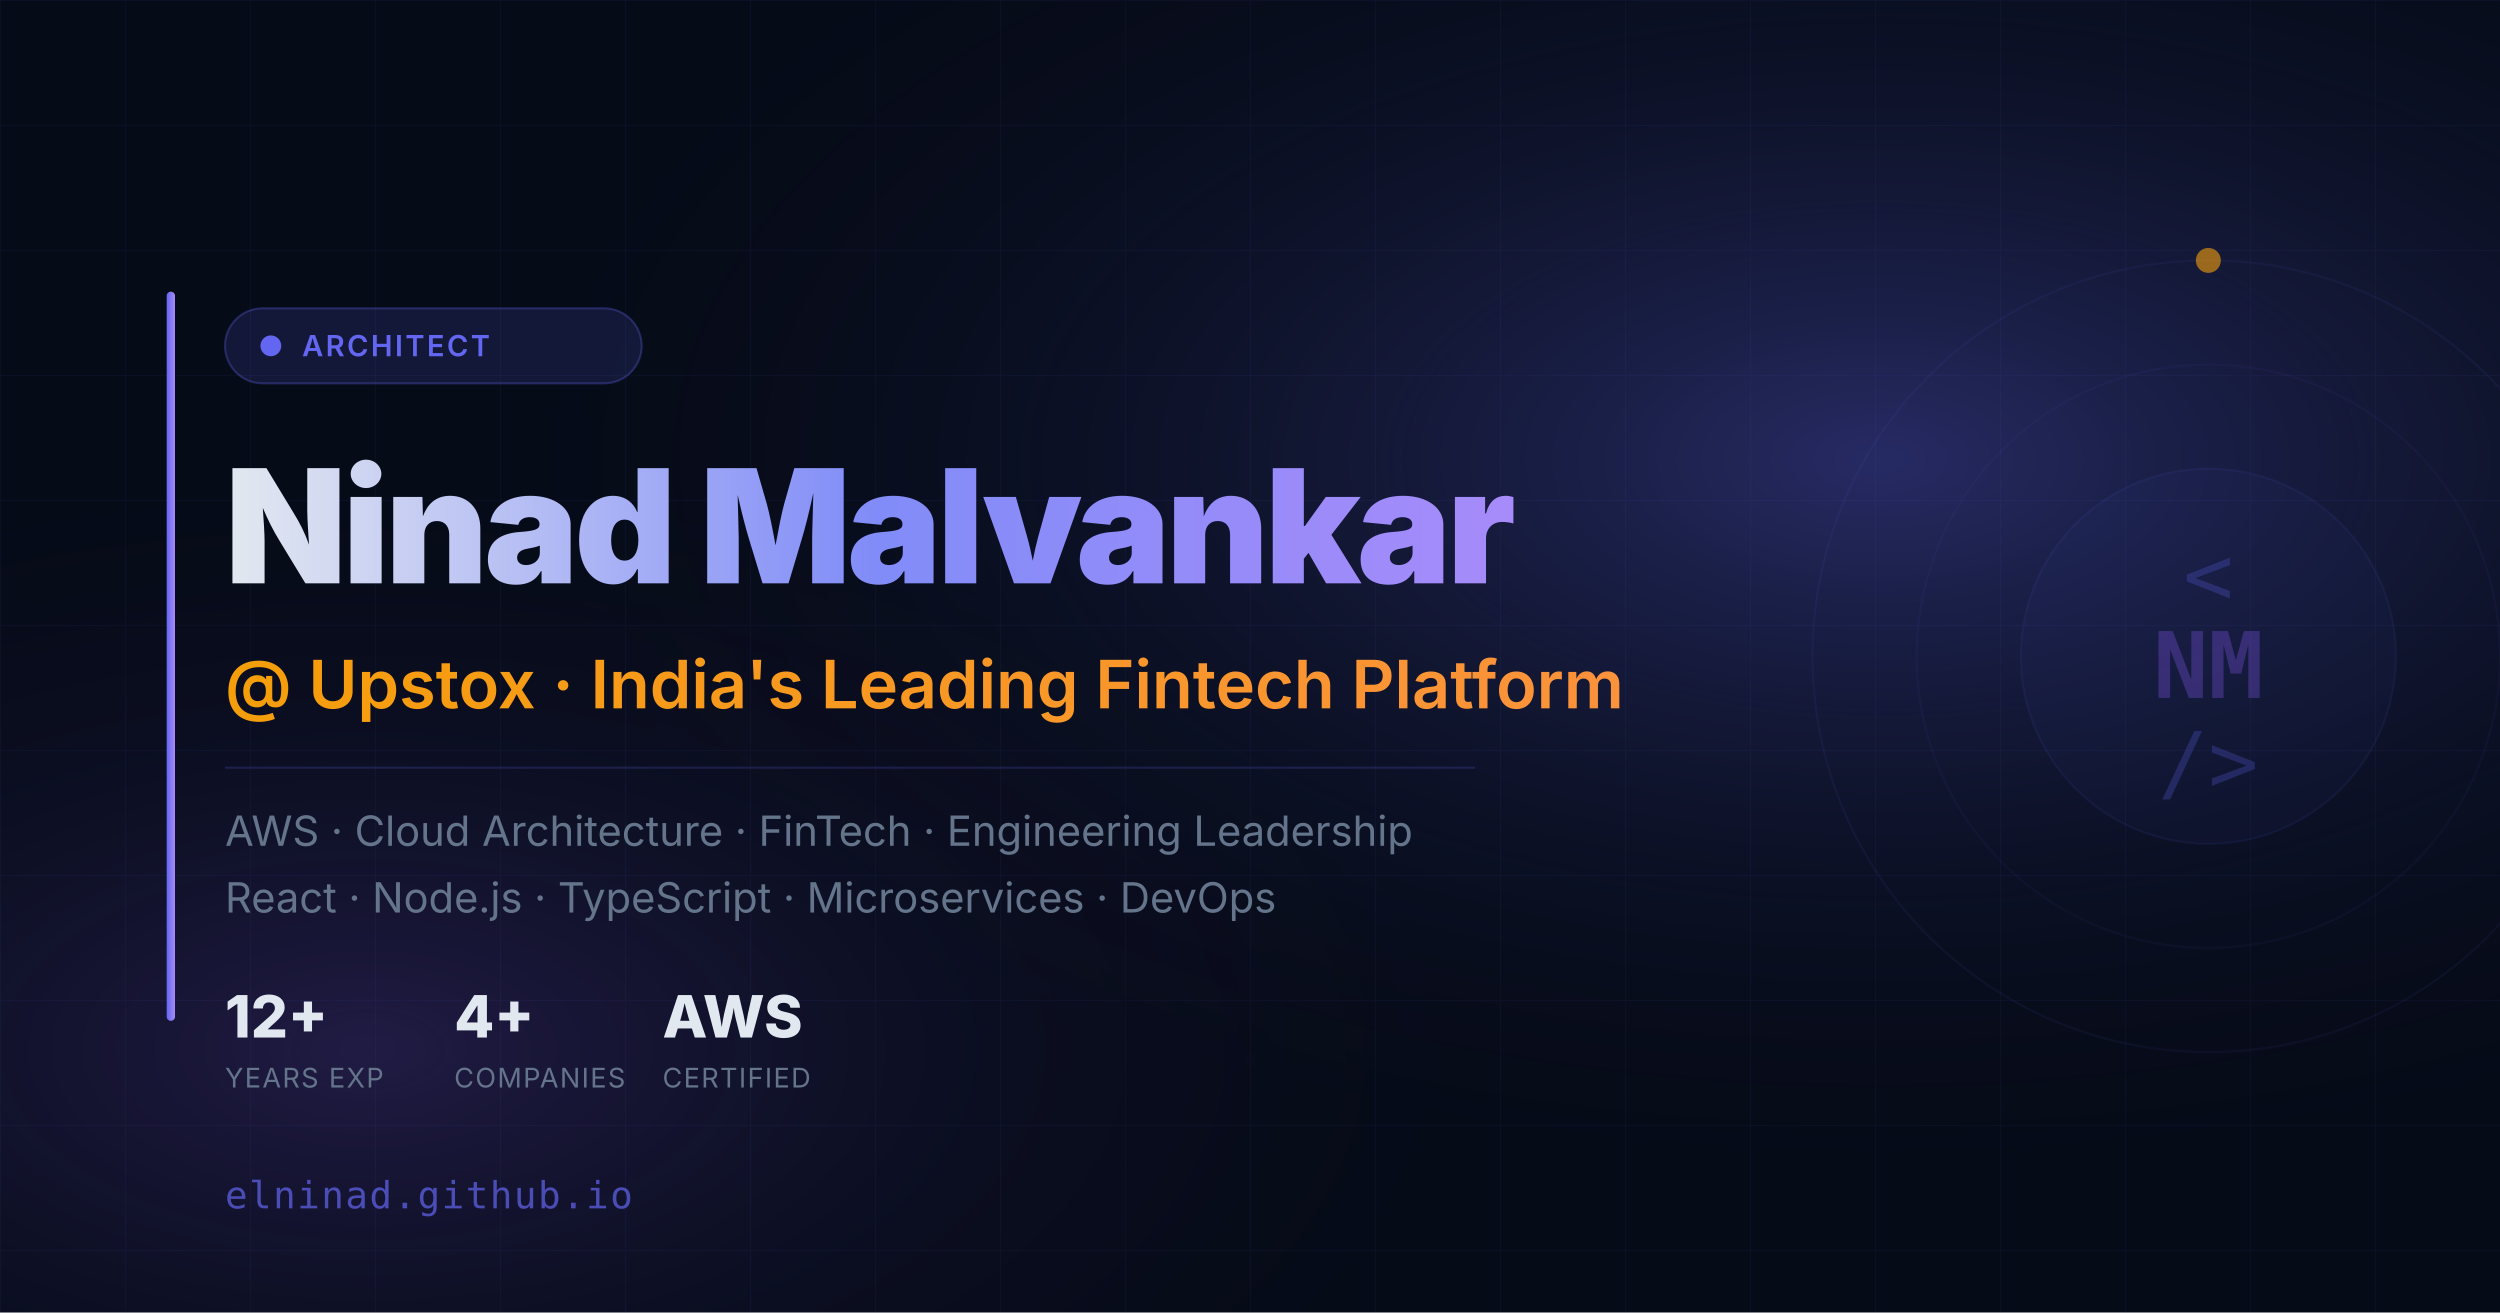
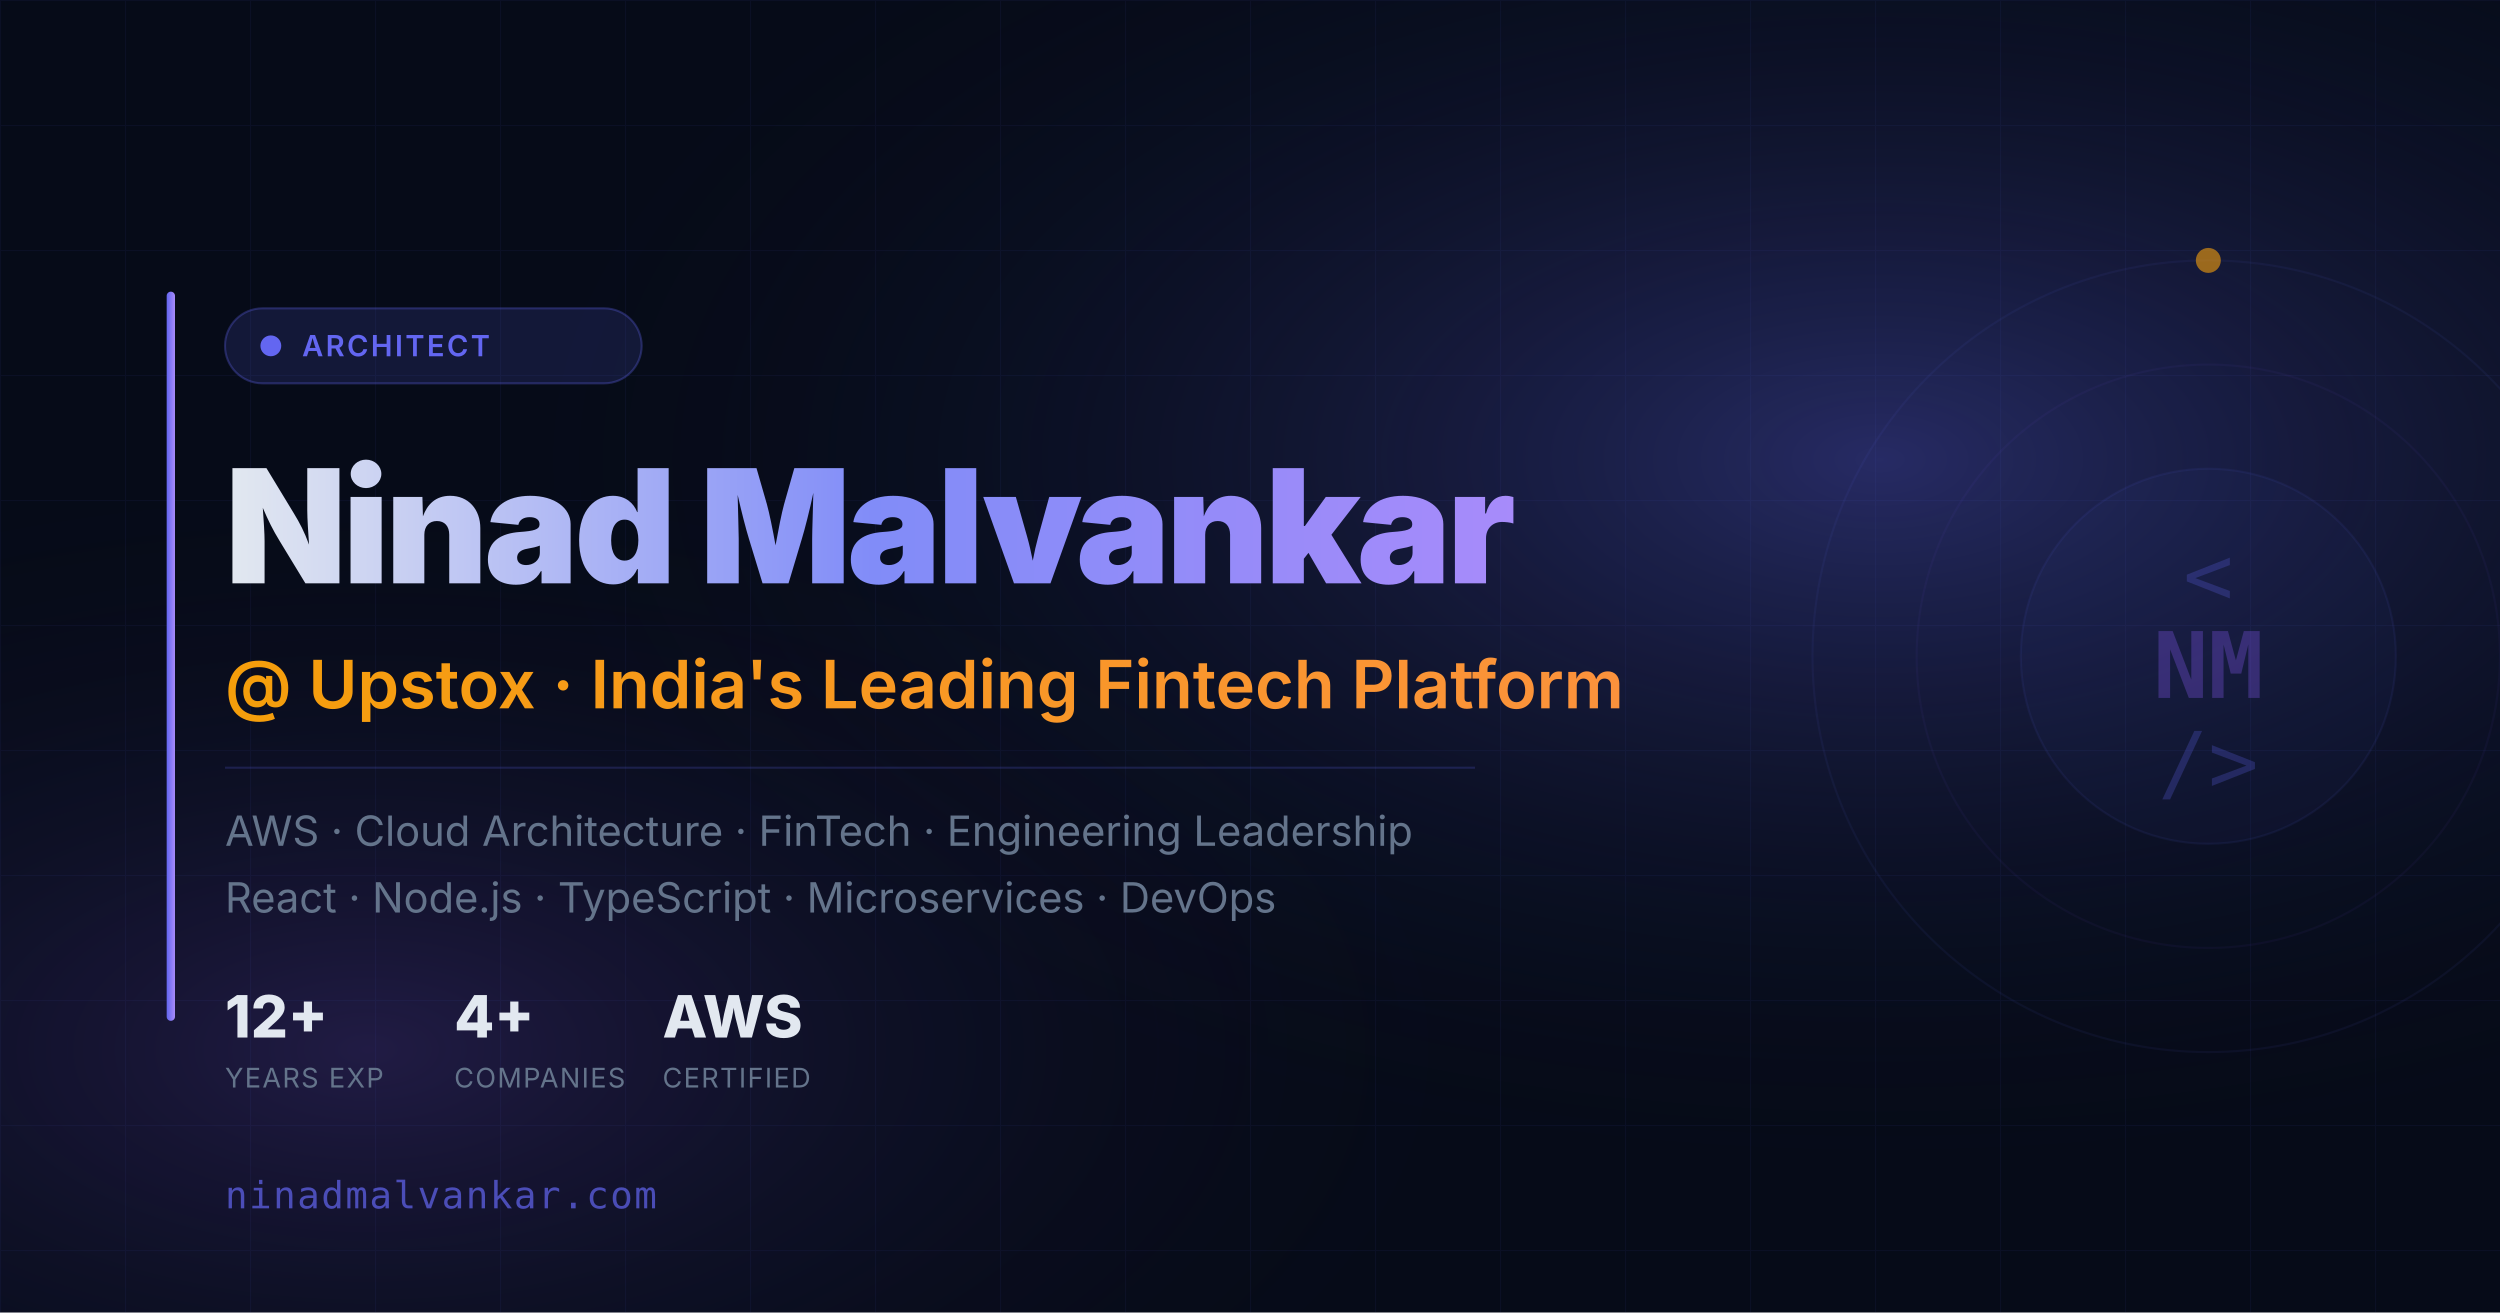
<svg xmlns="http://www.w3.org/2000/svg" width="1200" height="630" viewBox="0 0 1200 630">
  <defs>
    <radialGradient id="bg1" cx="75%" cy="35%" r="55%">
      <stop offset="0%" stop-color="#6366f1" stop-opacity="0.35" />
      <stop offset="100%" stop-color="#060b18" stop-opacity="0" />
    </radialGradient>
    <radialGradient id="bg2" cx="15%" cy="80%" r="45%">
      <stop offset="0%" stop-color="#8b5cf6" stop-opacity="0.2" />
      <stop offset="100%" stop-color="#060b18" stop-opacity="0" />
    </radialGradient>
    <linearGradient id="nameGrad" x1="0%" y1="0%" x2="100%" y2="0%">
      <stop offset="0%" stop-color="#e2e8f0" />
      <stop offset="50%" stop-color="#818cf8" />
      <stop offset="100%" stop-color="#a78bfa" />
    </linearGradient>
    <linearGradient id="roleGrad" x1="0%" y1="0%" x2="100%" y2="0%">
      <stop offset="0%" stop-color="#f59e0b" />
      <stop offset="100%" stop-color="#fb923c" />
    </linearGradient>
    <linearGradient id="barGrad" x1="0%" y1="0%" x2="100%" y2="0%">
      <stop offset="0%" stop-color="#6366f1" />
      <stop offset="100%" stop-color="#a78bfa" />
    </linearGradient>
    <pattern id="grid" width="60" height="60" patternUnits="userSpaceOnUse">
      <path d="M 60 0 L 0 0 0 60" fill="none" stroke="rgba(99,102,241,0.06)" stroke-width="1" />
    </pattern>
  </defs>
  <rect width="1200" height="630" fill="#060b18" />
  <rect width="1200" height="630" fill="url(#bg1)" />
  <rect width="1200" height="630" fill="url(#bg2)" />
  <rect width="1200" height="630" fill="url(#grid)" />
  <rect x="80" y="140" width="4" height="350" rx="2" fill="url(#barGrad)" />
  <rect x="108" y="148" width="200" height="36" rx="18" fill="rgba(99,102,241,0.15)" stroke="rgba(99,102,241,0.3)" stroke-width="1" />
  <circle cx="130" cy="166" r="5" fill="#6366f1" />
  <text x="145" y="171" font-family="Inter,-apple-system,sans-serif" font-size="14" font-weight="600" fill="#6366f1" letter-spacing="0.08em">ARCHITECT</text>
  <text x="108" y="280" font-family="Inter,-apple-system,sans-serif" font-size="76" font-weight="900" letter-spacing="-2" fill="url(#nameGrad)">Ninad Malvankar</text>
  <text x="108" y="340" font-family="Inter,-apple-system,sans-serif" font-size="32" font-weight="600" fill="url(#roleGrad)">@ Upstox · India's Leading Fintech Platform</text>
  <rect x="108" y="368" width="600" height="1" fill="rgba(99,102,241,0.2)" />
  <text x="108" y="406" font-family="Inter,-apple-system,sans-serif" font-size="20" fill="#64748b">AWS · Cloud Architecture · FinTech · Engineering Leadership</text>
  <text x="108" y="438" font-family="Inter,-apple-system,sans-serif" font-size="20" fill="#64748b">React · Node.js · TypeScript · Microservices · DevOps</text>
  <text x="108" y="498" font-family="Inter,-apple-system,sans-serif" font-size="28" font-weight="800" fill="#e2e8f0">12+</text>
  <text x="108" y="522" font-family="Inter,-apple-system,sans-serif" font-size="13" fill="#64748b" letter-spacing="0.05em">YEARS EXP</text>
  <text x="218" y="498" font-family="Inter,-apple-system,sans-serif" font-size="28" font-weight="800" fill="#e2e8f0">4+</text>
  <text x="218" y="522" font-family="Inter,-apple-system,sans-serif" font-size="13" fill="#64748b" letter-spacing="0.05em">COMPANIES</text>
  <text x="318" y="498" font-family="Inter,-apple-system,sans-serif" font-size="28" font-weight="800" fill="#e2e8f0">AWS</text>
  <text x="318" y="522" font-family="Inter,-apple-system,sans-serif" font-size="13" fill="#64748b" letter-spacing="0.05em">CERTIFIED</text>
-   <text x="108" y="580" font-family="'JetBrains Mono',monospace,sans-serif" font-size="18" fill="rgba(99,102,241,0.7)" letter-spacing="0.04em">elninad.github.io</text>
+   <text x="108" y="580" font-family="'JetBrains Mono',monospace,sans-serif" font-size="18" fill="rgba(99,102,241,0.7)" letter-spacing="0.04em">ninadmalvankar.com</text>
  <circle cx="1060" cy="315" r="190" fill="none" stroke="rgba(99,102,241,0.07)" stroke-width="1" />
  <circle cx="1060" cy="315" r="140" fill="none" stroke="rgba(139,92,246,0.05)" stroke-width="1" />
  <circle cx="1060" cy="315" r="90" fill="rgba(99,102,241,0.04)" stroke="rgba(99,102,241,0.08)" stroke-width="1" />
  <text x="1060" y="290" text-anchor="middle" font-family="'JetBrains Mono',monospace,sans-serif" font-size="40" fill="rgba(99,102,241,0.25)">&lt;</text>
  <text x="1060" y="335" text-anchor="middle" font-family="'JetBrains Mono',monospace,sans-serif" font-size="44" font-weight="700" fill="rgba(139,92,246,0.3)">NM</text>
  <text x="1060" y="380" text-anchor="middle" font-family="'JetBrains Mono',monospace,sans-serif" font-size="40" fill="rgba(99,102,241,0.25)">/&gt;</text>
  <circle cx="1060" cy="125" r="6" fill="#f59e0b" opacity="0.6" />
</svg>
